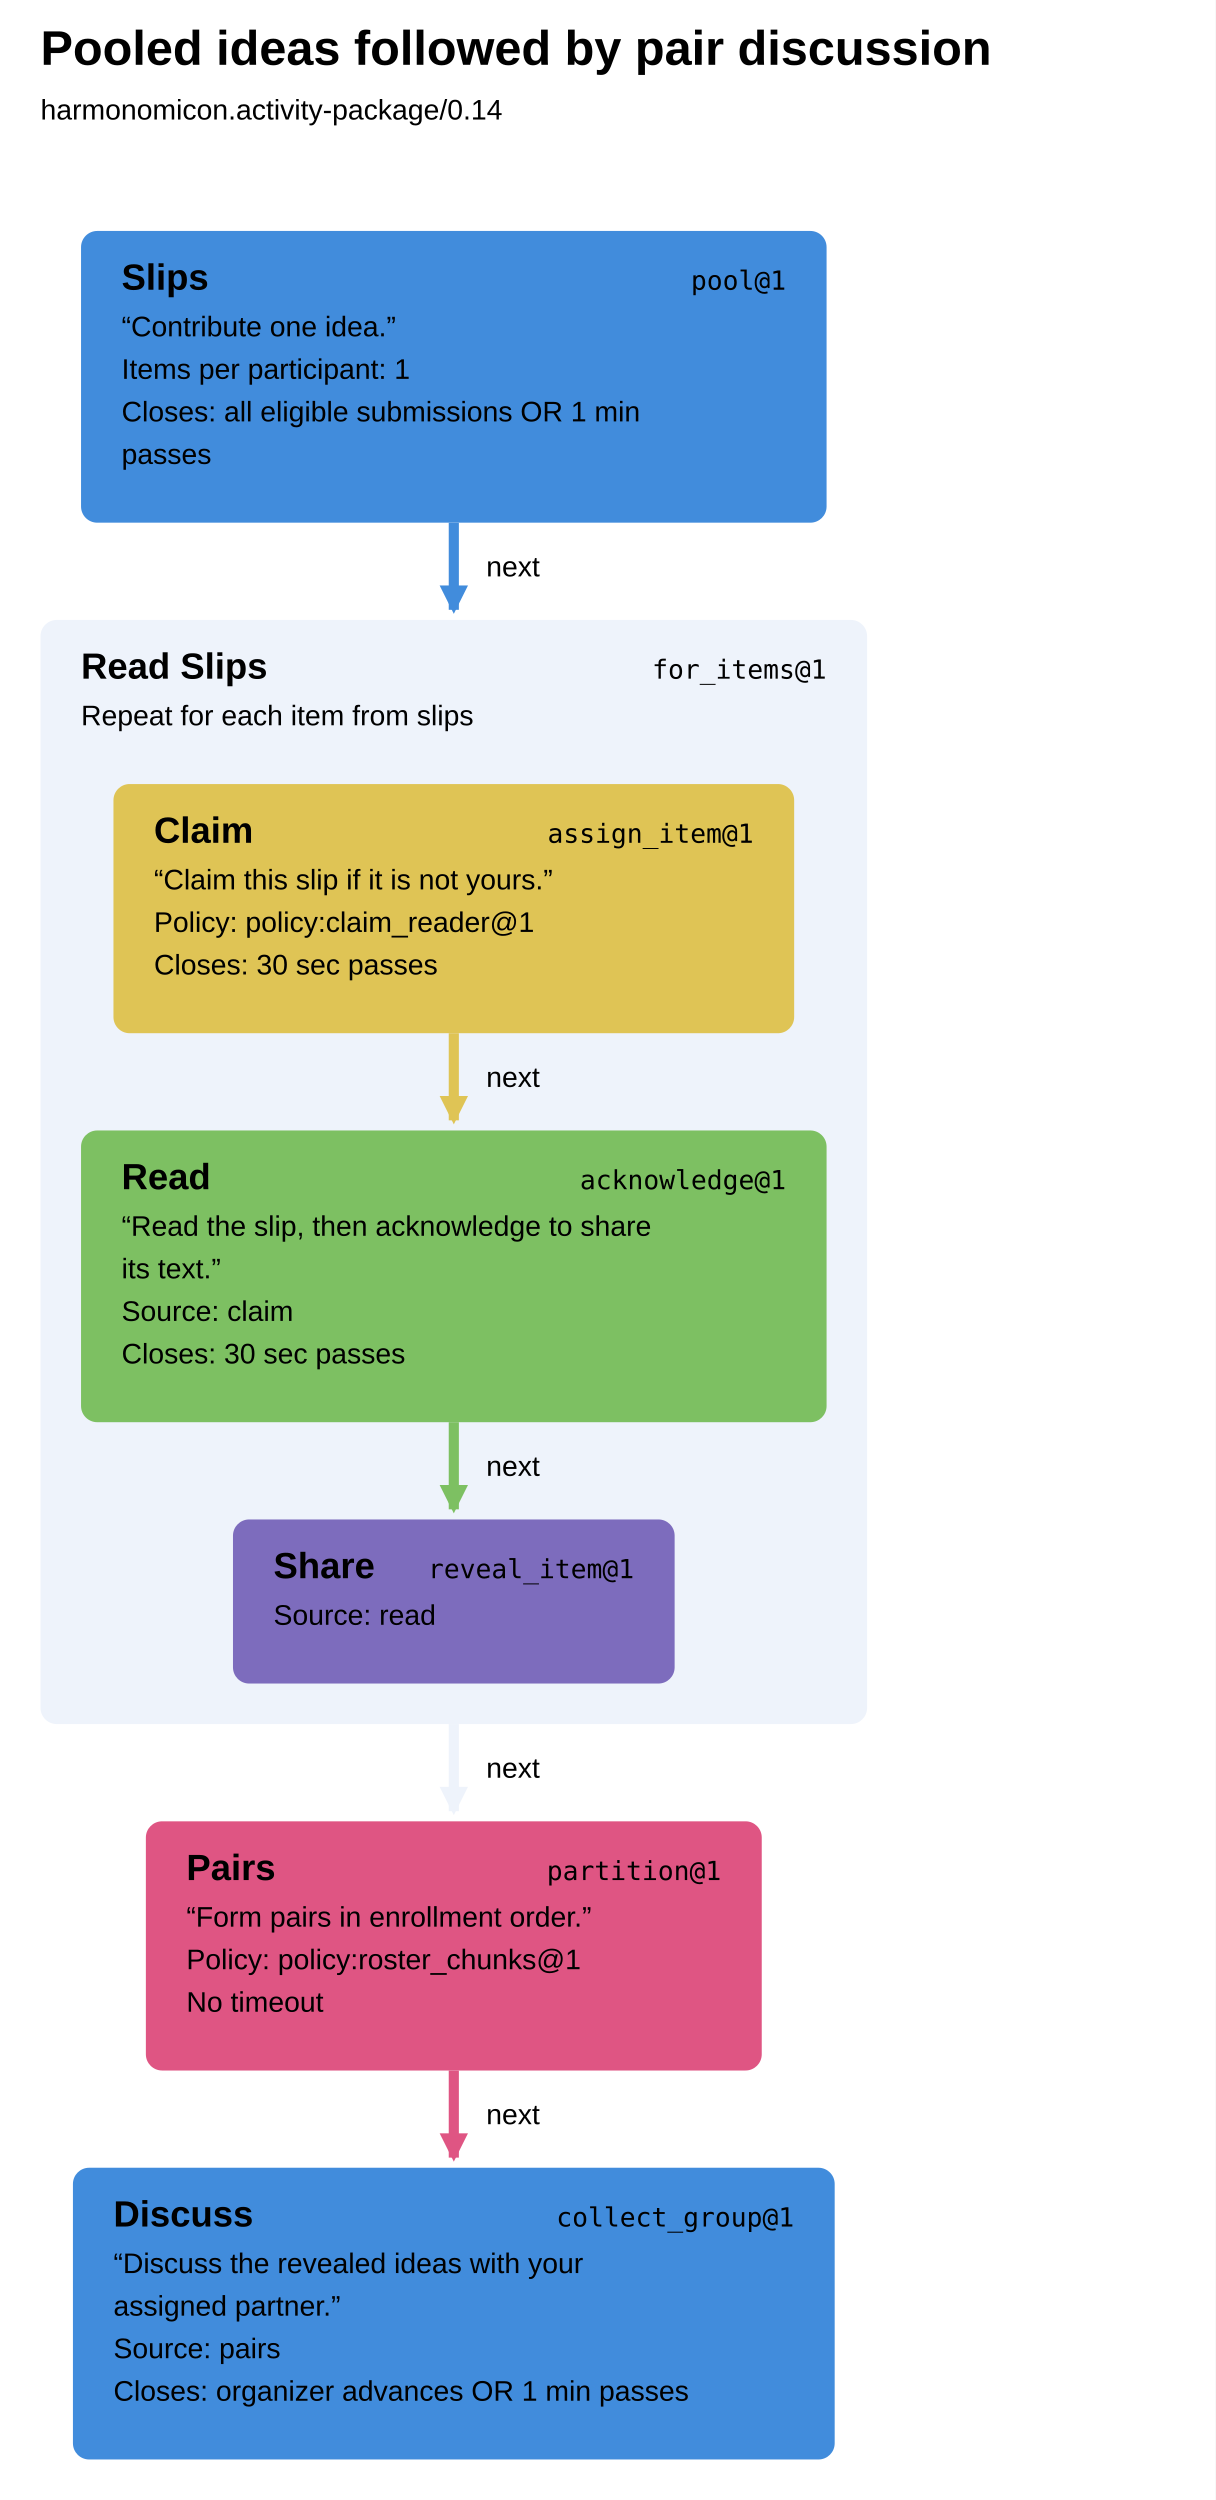
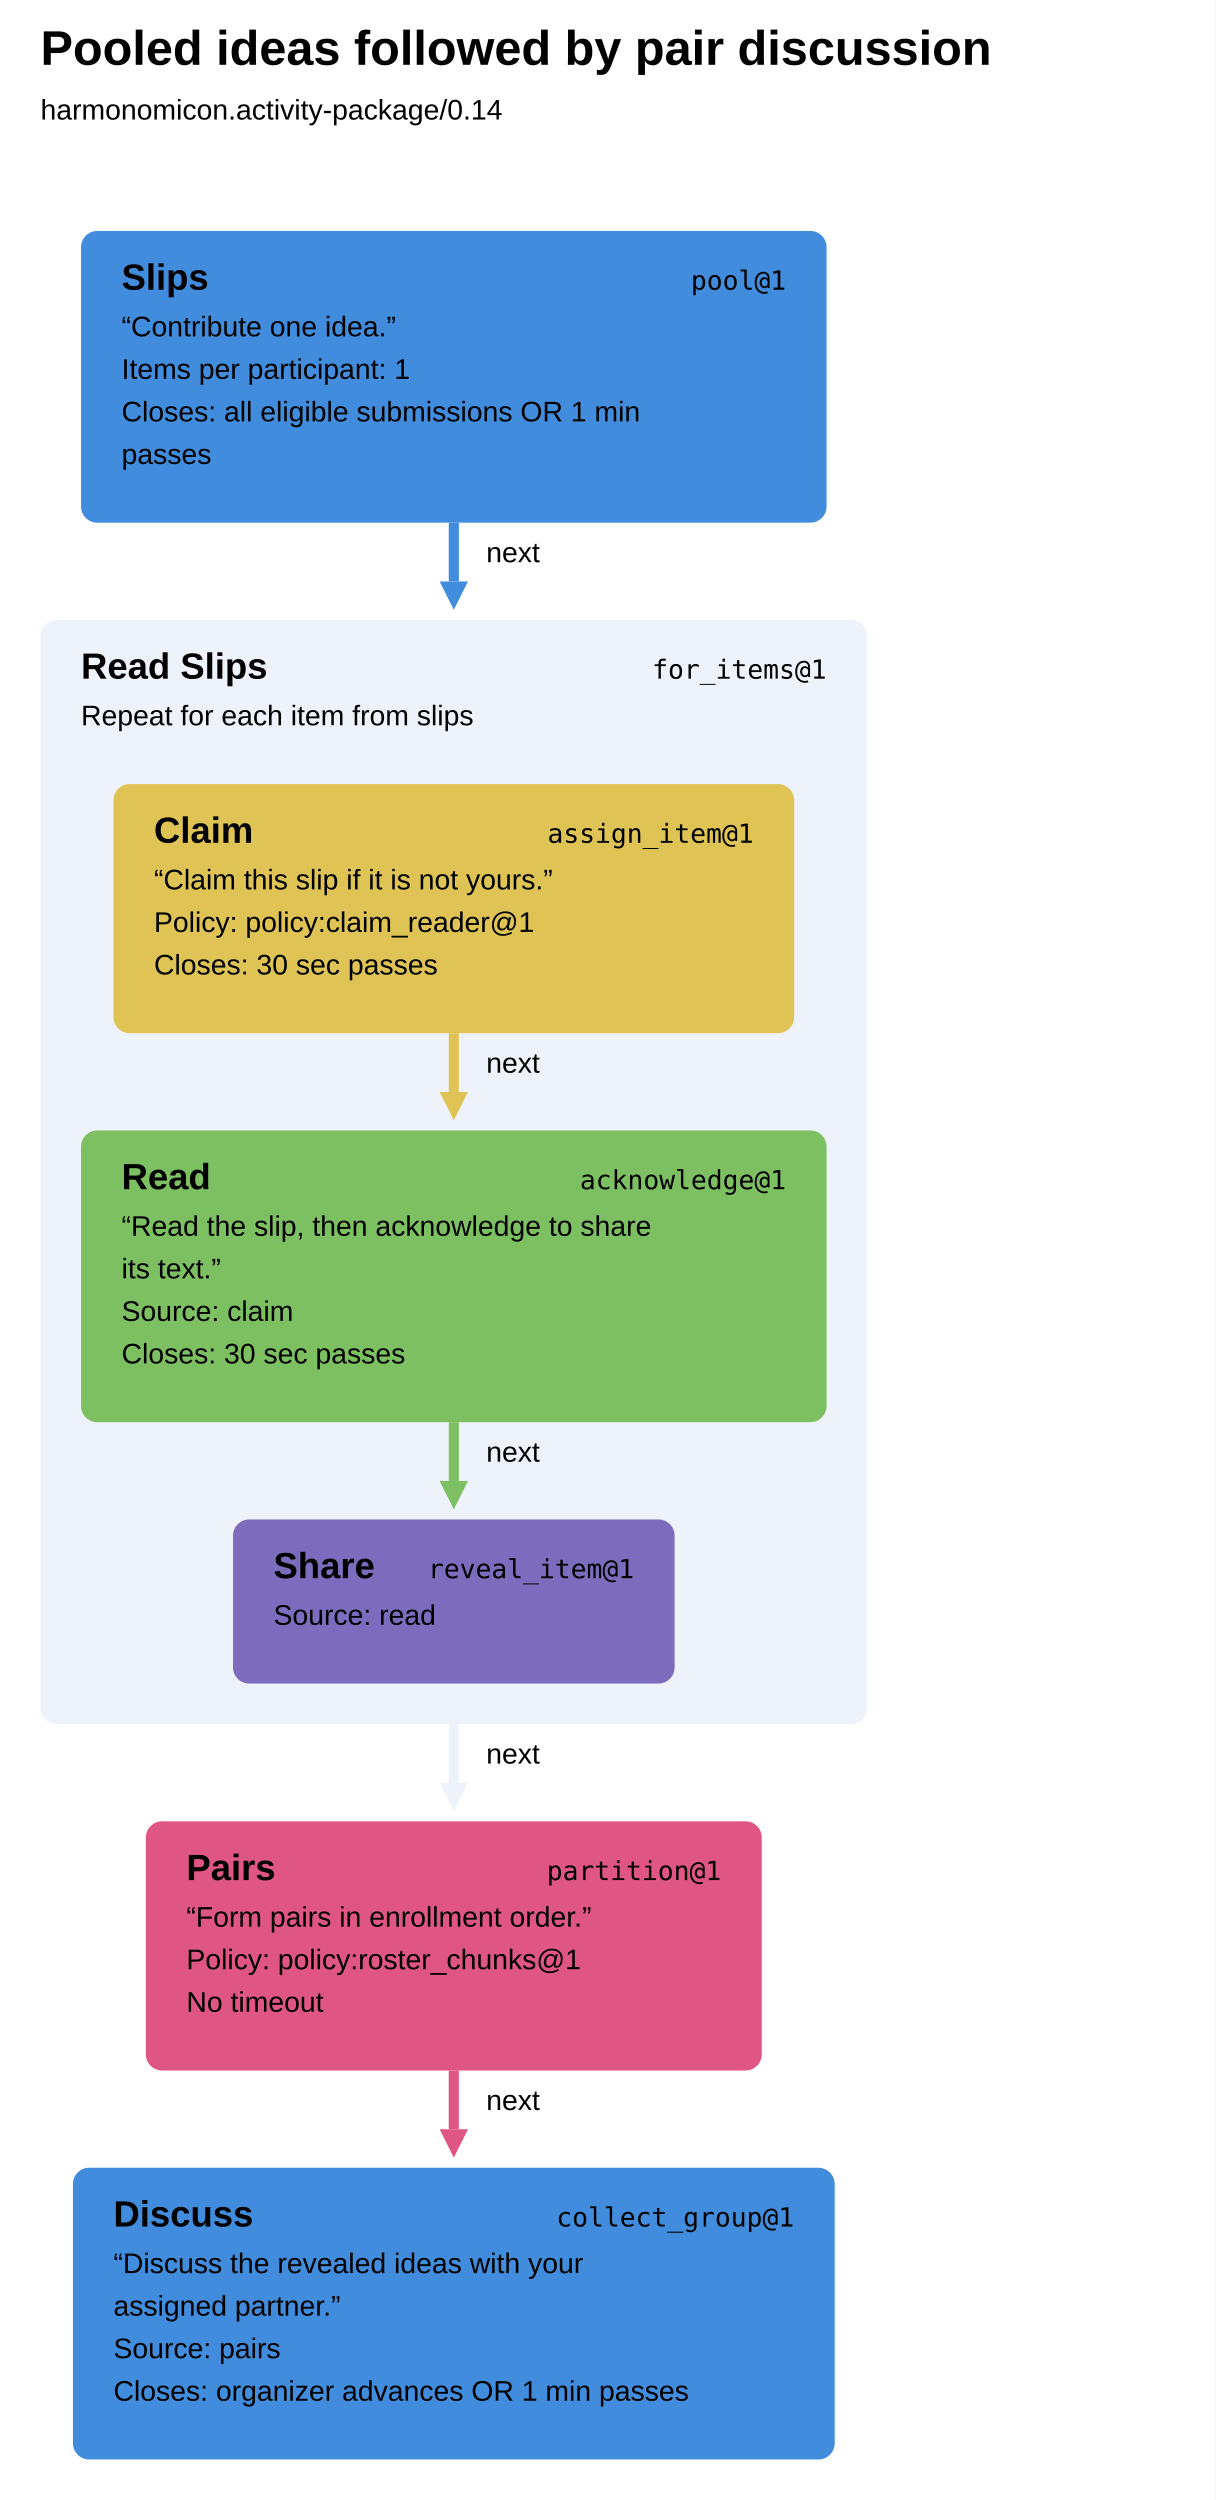
<svg xmlns="http://www.w3.org/2000/svg" width="600" height="1234" viewBox="0 0 600 1234" aria-label="Pooled ideas followed by pair discussion runbook" style="font-family:Arial,sans-serif;fill:black">
  <defs>
-     <marker id="arrow-0" markerUnits="userSpaceOnUse" markerWidth="14" markerHeight="14" refX="12" refY="7" orient="auto">
+     <marker id="arrow-0" markerUnits="userSpaceOnUse" markerWidth="14" markerHeight="14" refX="0" refY="7" orient="auto">
      <path d="M0 0L14 7L0 14Z" fill="#418cdc" />
    </marker>
-     <marker id="arrow-1" markerUnits="userSpaceOnUse" markerWidth="14" markerHeight="14" refX="12" refY="7" orient="auto">
+     <marker id="arrow-1" markerUnits="userSpaceOnUse" markerWidth="14" markerHeight="14" refX="0" refY="7" orient="auto">
      <path d="M0 0L14 7L0 14Z" fill="#dfc455" />
    </marker>
-     <marker id="arrow-2" markerUnits="userSpaceOnUse" markerWidth="14" markerHeight="14" refX="12" refY="7" orient="auto">
+     <marker id="arrow-2" markerUnits="userSpaceOnUse" markerWidth="14" markerHeight="14" refX="0" refY="7" orient="auto">
      <path d="M0 0L14 7L0 14Z" fill="#7dc062" />
    </marker>
-     <marker id="arrow-3" markerUnits="userSpaceOnUse" markerWidth="14" markerHeight="14" refX="12" refY="7" orient="auto">
+     <marker id="arrow-3" markerUnits="userSpaceOnUse" markerWidth="14" markerHeight="14" refX="0" refY="7" orient="auto">
      <path d="M0 0L14 7L0 14Z" fill="#eef3fb" />
    </marker>
-     <marker id="arrow-4" markerUnits="userSpaceOnUse" markerWidth="14" markerHeight="14" refX="12" refY="7" orient="auto">
+     <marker id="arrow-4" markerUnits="userSpaceOnUse" markerWidth="14" markerHeight="14" refX="0" refY="7" orient="auto">
      <path d="M0 0L14 7L0 14Z" fill="#df5583" />
    </marker>
  </defs>
  <rect width="100%" height="100%" fill="white" />
  <text x="20" y="32" font-size="24" font-weight="700">Pooled ideas followed by pair discussion</text>
  <text x="20" y="59" font-size="14">harmonomicon.activity-package/0.14</text>
  <g data-step="slips" tabindex="0" role="button" aria-label="slips pool@1">
    <rect x="40" y="114" width="368" height="144" rx="8" fill="#418cdc" />
    <text x="60" y="143" font-weight="700" font-size="18">Slips</text>
    <text x="388" y="143" text-anchor="end" font-family="ui-monospace, SFMono-Regular, Menlo, Consolas, monospace" font-size="13">pool@1</text>
    <text x="60" y="166" font-size="14">“Contribute one idea.”</text>
    <text x="60" y="187" font-size="14">Items per participant: 1</text>
    <text x="60" y="208" font-size="14">Closes: all eligible submissions OR 1 min</text>
    <text x="60" y="229" font-size="14">passes</text>
  </g>
  <g data-step="read_slips" tabindex="0" role="button" aria-label="read_slips for_items@1">
    <rect x="20" y="306" width="408" height="545" rx="8" fill="#eef3fb" />
    <text x="40" y="335" font-weight="700" font-size="18">Read Slips</text>
    <text x="408" y="335" text-anchor="end" font-family="ui-monospace, SFMono-Regular, Menlo, Consolas, monospace" font-size="13">for_items@1</text>
    <text x="40" y="358" font-size="14">Repeat for each item from slips</text>
  </g>
  <g data-step="claim" tabindex="0" role="button" aria-label="claim assign_item@1">
    <rect x="56" y="387" width="336" height="123" rx="8" fill="#dfc455" />
    <text x="76" y="416" font-weight="700" font-size="18">Claim</text>
    <text x="372" y="416" text-anchor="end" font-family="ui-monospace, SFMono-Regular, Menlo, Consolas, monospace" font-size="13">assign_item@1</text>
    <text x="76" y="439" font-size="14">“Claim this slip if it is not yours.”</text>
    <text x="76" y="460" font-size="14">Policy: policy:claim_reader@1</text>
    <text x="76" y="481" font-size="14">Closes: 30 sec passes</text>
  </g>
  <g data-step="read" tabindex="0" role="button" aria-label="read acknowledge@1">
    <rect x="40" y="558" width="368" height="144" rx="8" fill="#7dc062" />
    <text x="60" y="587" font-weight="700" font-size="18">Read</text>
    <text x="388" y="587" text-anchor="end" font-family="ui-monospace, SFMono-Regular, Menlo, Consolas, monospace" font-size="13">acknowledge@1</text>
    <text x="60" y="610" font-size="14">“Read the slip, then acknowledge to share</text>
    <text x="60" y="631" font-size="14">its text.”</text>
    <text x="60" y="652" font-size="14">Source: claim</text>
    <text x="60" y="673" font-size="14">Closes: 30 sec passes</text>
  </g>
  <g data-step="share" tabindex="0" role="button" aria-label="share reveal_item@1">
    <rect x="115" y="750" width="218" height="81" rx="8" fill="#7d6cbd" />
    <text x="135" y="779" font-weight="700" font-size="18">Share</text>
    <text x="313" y="779" text-anchor="end" font-family="ui-monospace, SFMono-Regular, Menlo, Consolas, monospace" font-size="13">reveal_item@1</text>
    <text x="135" y="802" font-size="14">Source: read</text>
  </g>
  <g data-step="pairs" tabindex="0" role="button" aria-label="pairs partition@1">
    <rect x="72" y="899" width="304" height="123" rx="8" fill="#df5583" />
    <text x="92" y="928" font-weight="700" font-size="18">Pairs</text>
    <text x="356" y="928" text-anchor="end" font-family="ui-monospace, SFMono-Regular, Menlo, Consolas, monospace" font-size="13">partition@1</text>
    <text x="92" y="951" font-size="14">“Form pairs in enrollment order.”</text>
    <text x="92" y="972" font-size="14">Policy: policy:roster_chunks@1</text>
    <text x="92" y="993" font-size="14">No timeout</text>
  </g>
  <g data-step="discuss" tabindex="0" role="button" aria-label="discuss collect_group@1">
    <rect x="36" y="1070" width="376" height="144" rx="8" fill="#418cdc" />
    <text x="56" y="1099" font-weight="700" font-size="18">Discuss</text>
    <text x="392" y="1099" text-anchor="end" font-family="ui-monospace, SFMono-Regular, Menlo, Consolas, monospace" font-size="13">collect_group@1</text>
    <text x="56" y="1122" font-size="14">“Discuss the revealed ideas with your</text>
    <text x="56" y="1143" font-size="14">assigned partner.”</text>
    <text x="56" y="1164" font-size="14">Source: pairs</text>
    <text x="56" y="1185" font-size="14">Closes: organizer advances OR 1 min passes</text>
  </g>
-   <path d="M 224 258 L 224 301" fill="none" stroke="#418cdc" stroke-width="5" marker-end="url(#arrow-0)" />
-   <text x="240" y="284.5" font-size="14">next</text>
-   <path d="M 224 510 L 224 553" fill="none" stroke="#dfc455" stroke-width="5" marker-end="url(#arrow-1)" />
-   <text x="240" y="536.5" font-size="14">next</text>
-   <path d="M 224 702 L 224 745" fill="none" stroke="#7dc062" stroke-width="5" marker-end="url(#arrow-2)" />
-   <text x="240" y="728.5" font-size="14">next</text>
-   <path d="M 224 851 L 224 894" fill="none" stroke="#eef3fb" stroke-width="5" marker-end="url(#arrow-3)" />
-   <text x="240" y="877.5" font-size="14">next</text>
-   <path d="M 224 1022 L 224 1065" fill="none" stroke="#df5583" stroke-width="5" marker-end="url(#arrow-4)" />
-   <text x="240" y="1048.5" font-size="14">next</text>
+   <path d="M 224 258 L 224 287" fill="none" stroke="#418cdc" stroke-width="5" marker-end="url(#arrow-0)" />
+   <text x="240" y="277.5" font-size="14">next</text>
+   <path d="M 224 510 L 224 539" fill="none" stroke="#dfc455" stroke-width="5" marker-end="url(#arrow-1)" />
+   <text x="240" y="529.5" font-size="14">next</text>
+   <path d="M 224 702 L 224 731" fill="none" stroke="#7dc062" stroke-width="5" marker-end="url(#arrow-2)" />
+   <text x="240" y="721.5" font-size="14">next</text>
+   <path d="M 224 851 L 224 880" fill="none" stroke="#eef3fb" stroke-width="5" marker-end="url(#arrow-3)" />
+   <text x="240" y="870.5" font-size="14">next</text>
+   <path d="M 224 1022 L 224 1051" fill="none" stroke="#df5583" stroke-width="5" marker-end="url(#arrow-4)" />
+   <text x="240" y="1041.5" font-size="14">next</text>
</svg>
